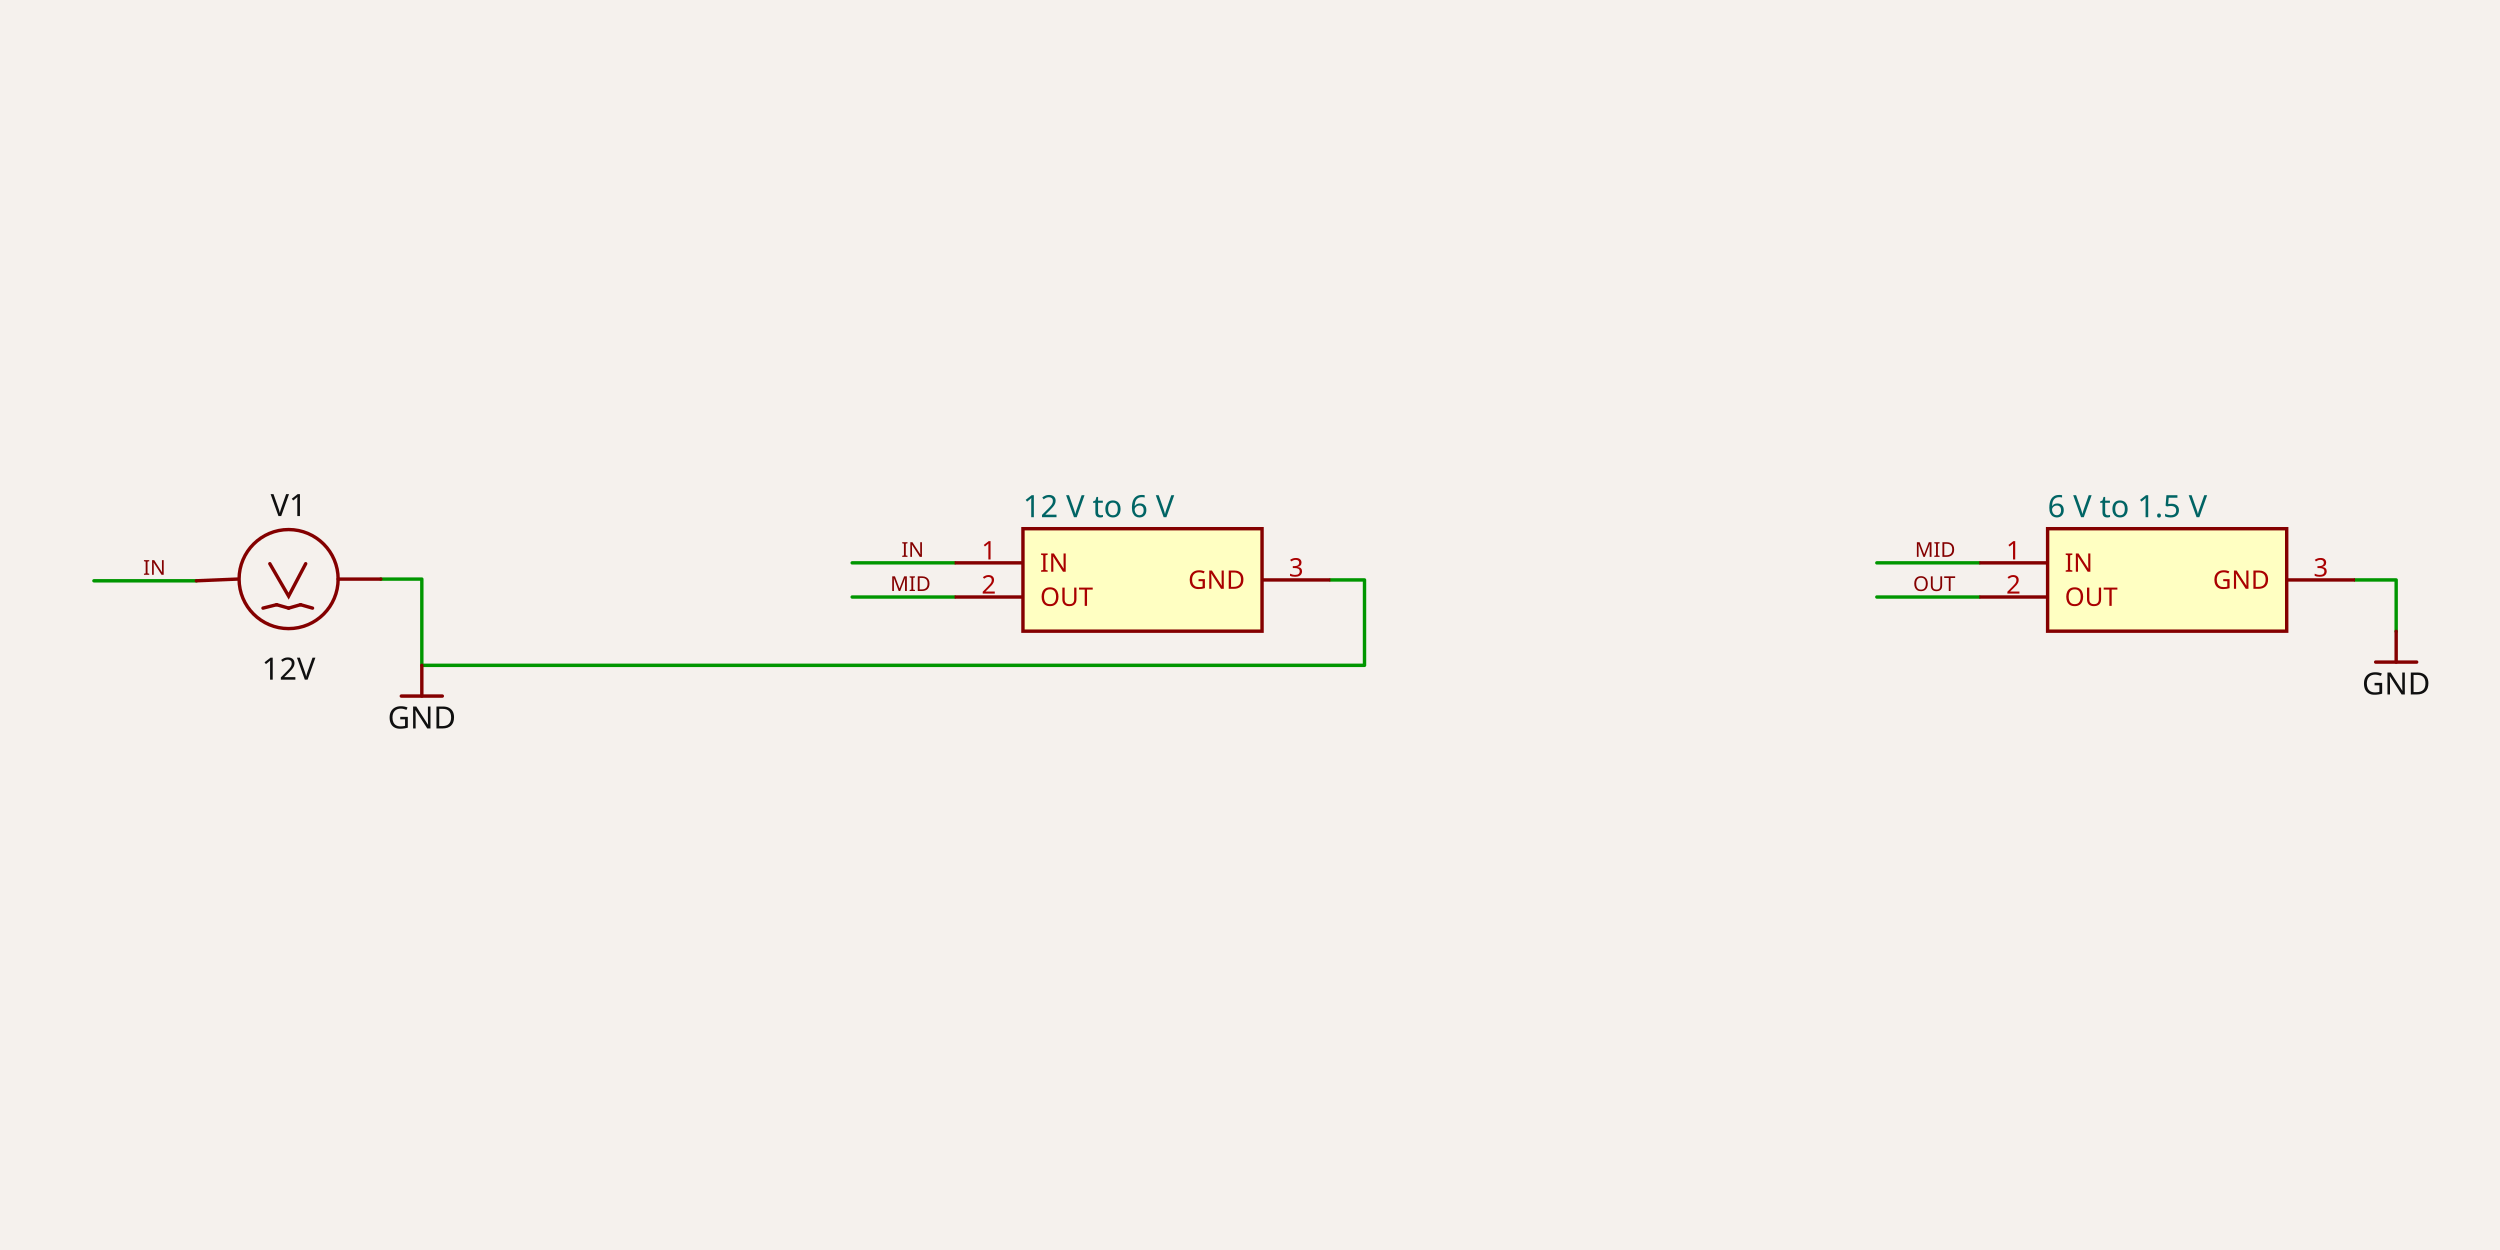
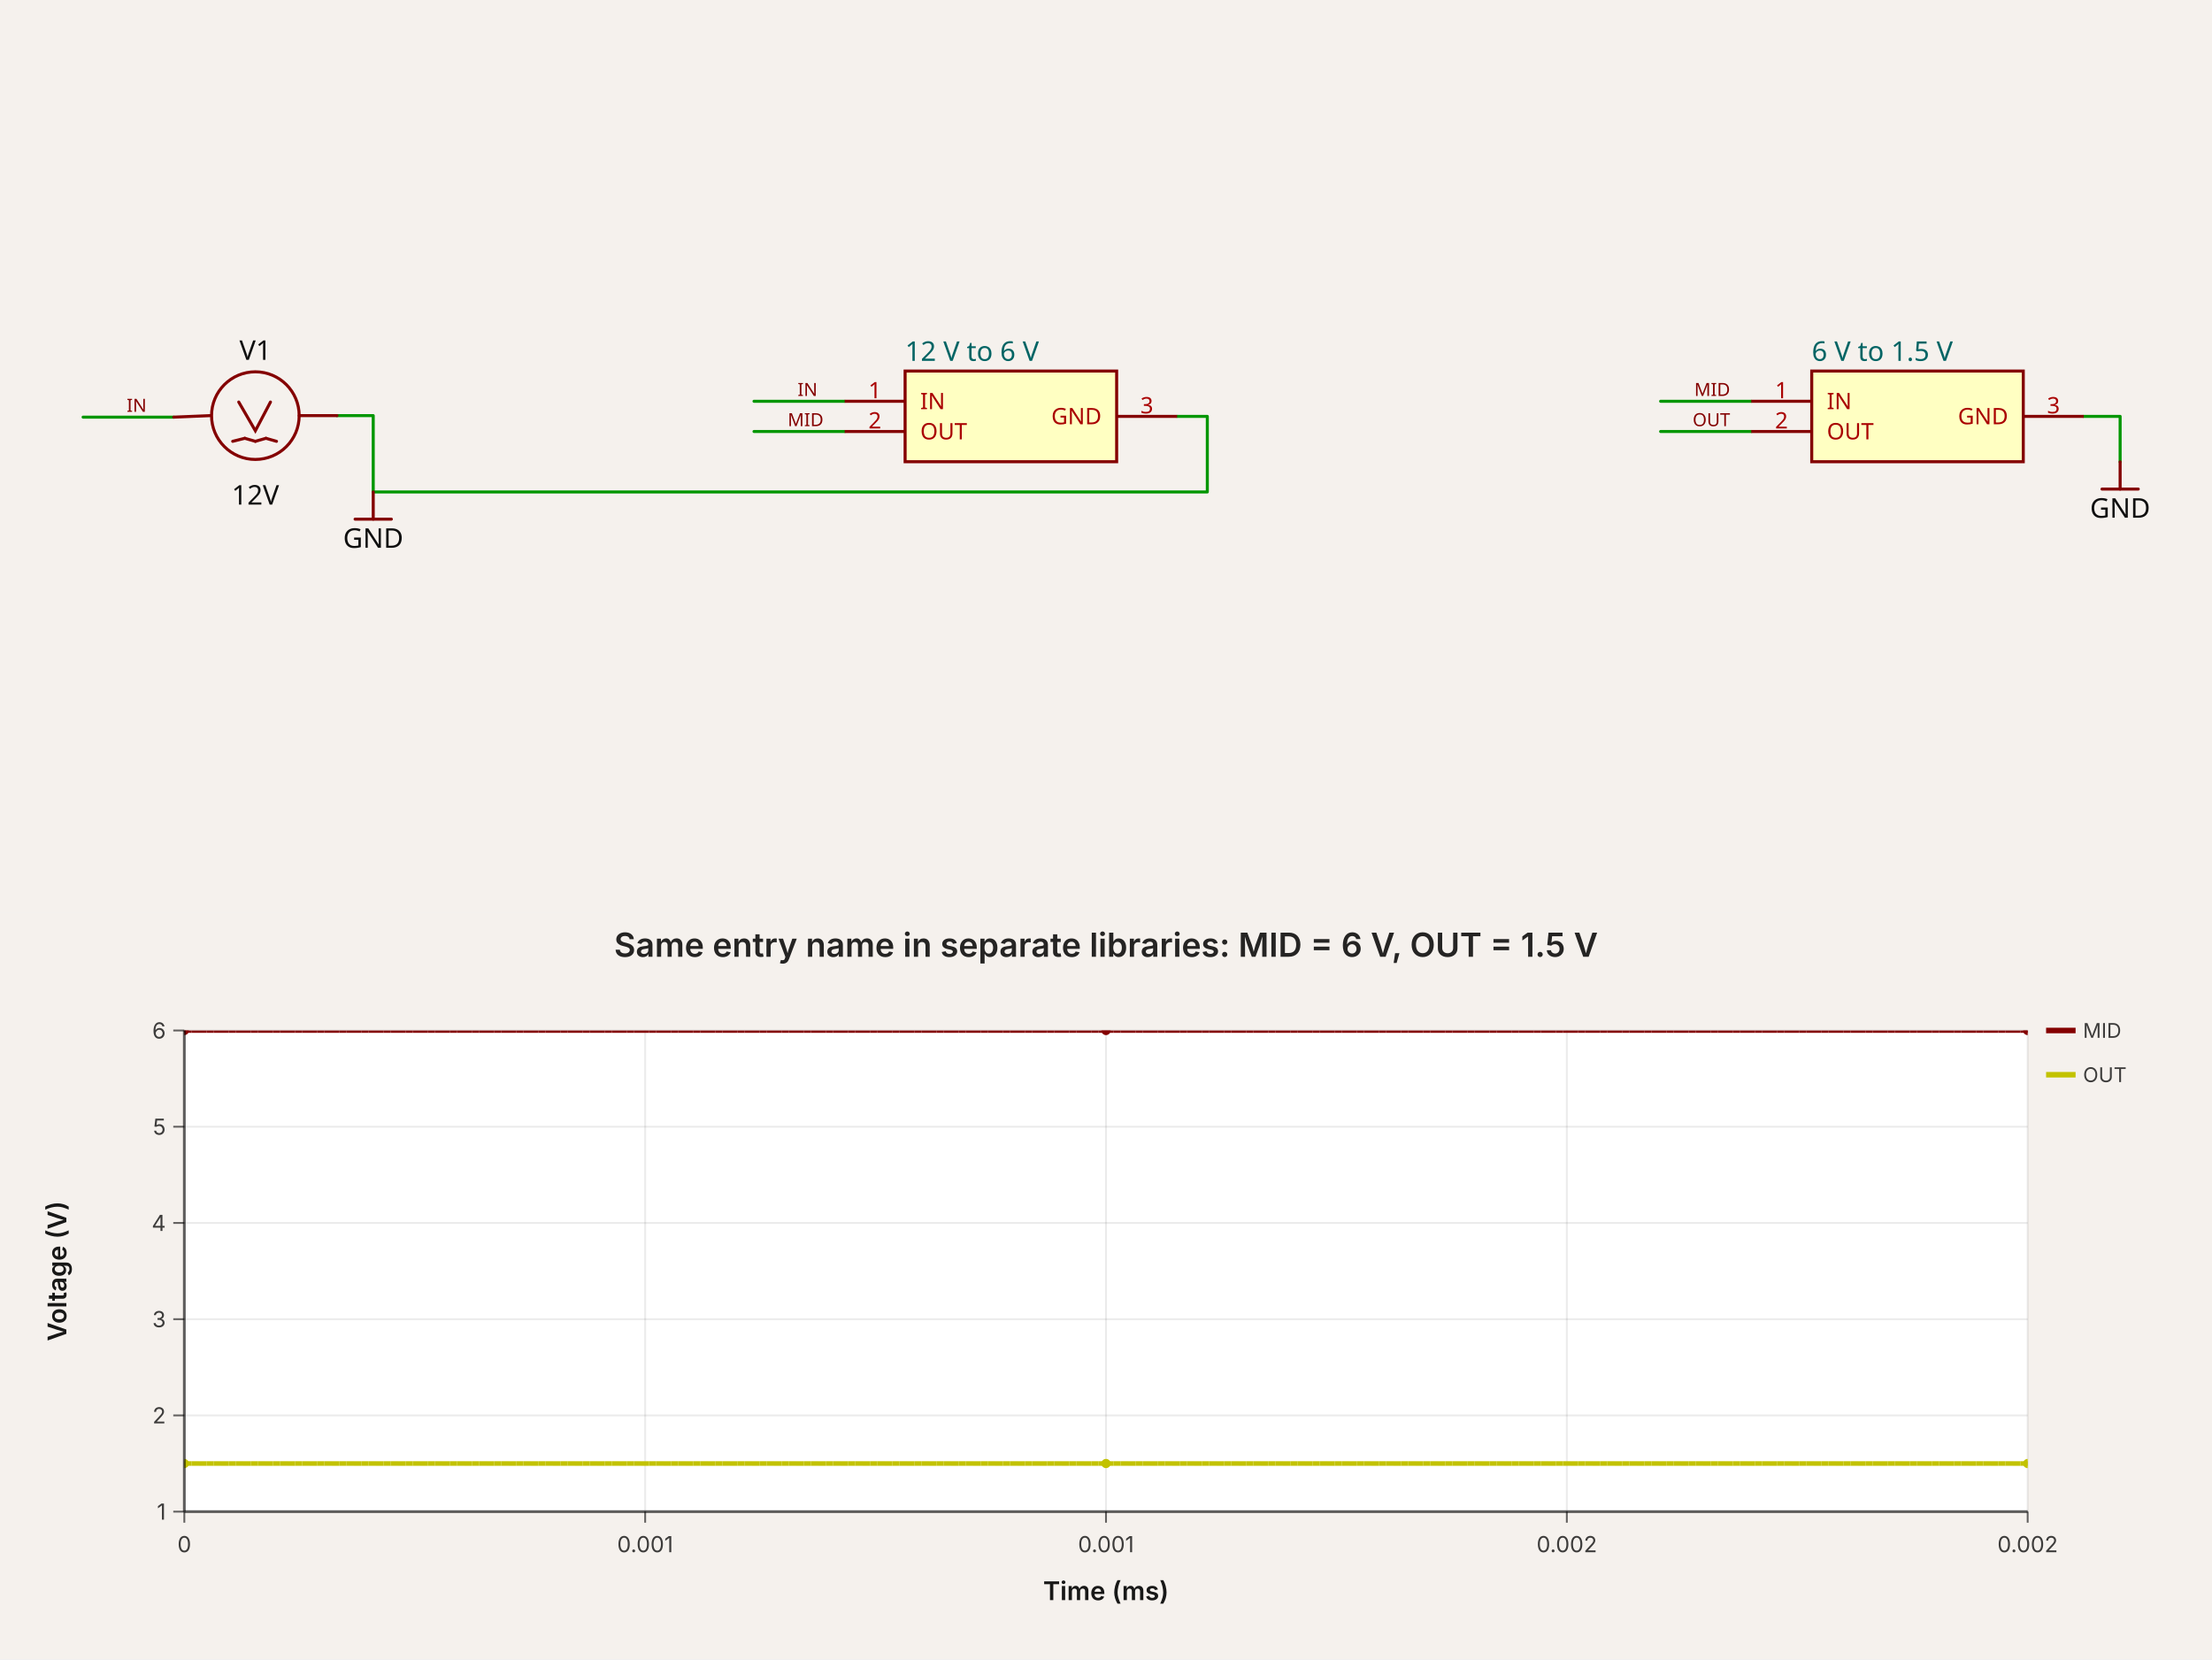
- <svg xmlns="http://www.w3.org/2000/svg" width="1200" height="600" style="background-color: rgb(245, 241, 237)" data-real-to-screen-transform="matrix(81.9728123506,0,0,-81.9728123506,712.3437393265,278.3701072478)" data-software-used-string="@tscircuit/core@0.0.2407">
-   <style>
+ <svg xmlns="http://www.w3.org/2000/svg" width="1200" height="900" viewBox="0 0 1200 900" data-simulation-experiment-id="snapshot_experiment" data-software-used-string="@tscircuit/core@0.0.2407">
+   <svg width="1200" height="495" style="background-color: rgb(245, 241, 237)" data-real-to-screen-transform="matrix(81.9728123506,0,0,-81.9728123506,712.3437393265,225.8701072478)" data-software-used-string="@tscircuit/core@0.0.2407" x="0" y="0">
+     <style>
              .boundary { fill: rgb(245, 241, 237); }
              .schematic-boundary { fill: none; stroke: #fff; }
              .component { fill: none; stroke: rgb(132, 0, 0); }
              .chip { fill: rgb(255, 255, 194); stroke: rgb(132, 0, 0); }
              .component-pin { fill: none; stroke: rgb(132, 0, 0); }
              /* Basic per-trace hover fallback */
              .trace:hover {
                filter: invert(1);
              }
              .trace:hover .trace-crossing-outline {
                opacity: 0;
              }
              .trace:hover .trace-junction {
                filter: invert(1);
              }
              /* Net-hover highlighting: when a trace or its overlays are hovered,
                 invert color for all traces (base + overlays) sharing the same
                 subcircuit connectivity key. Also hide crossing outline during hover. */
              svg:has(:is(g.trace[data-subcircuit-connectivity-map-key="unnamedsubcircuitsubcircuit_source_group_0_connectivity_net1"], g.trace-overlays[data-subcircuit-connectivity-map-key="unnamedsubcircuitsubcircuit_source_group_0_connectivity_net1"]):hover) :is(g.trace[data-subcircuit-connectivity-map-key="unnamedsubcircuitsubcircuit_source_group_0_connectivity_net1"], g.trace-overlays[data-subcircuit-connectivity-map-key="unnamedsubcircuitsubcircuit_source_group_0_connectivity_net1"]) { filter: invert(1); }
svg:has(:is(g.trace[data-subcircuit-connectivity-map-key="unnamedsubcircuitsubcircuit_source_group_0_connectivity_net1"], g.trace-overlays[data-subcircuit-connectivity-map-key="unnamedsubcircuitsubcircuit_source_group_0_connectivity_net1"]):hover) g.trace-overlays[data-subcircuit-connectivity-map-key="unnamedsubcircuitsubcircuit_source_group_0_connectivity_net1"] .trace-crossing-outline { opacity: 0; }
svg:has(:is(g.trace[data-subcircuit-connectivity-map-key="unnamedsubcircuitsubcircuit_source_group_0_connectivity_net0"], g.trace-overlays[data-subcircuit-connectivity-map-key="unnamedsubcircuitsubcircuit_source_group_0_connectivity_net0"]):hover) :is(g.trace[data-subcircuit-connectivity-map-key="unnamedsubcircuitsubcircuit_source_group_0_connectivity_net0"], g.trace-overlays[data-subcircuit-connectivity-map-key="unnamedsubcircuitsubcircuit_source_group_0_connectivity_net0"]) { filter: invert(1); }
svg:has(:is(g.trace[data-subcircuit-connectivity-map-key="unnamedsubcircuitsubcircuit_source_group_0_connectivity_net0"], g.trace-overlays[data-subcircuit-connectivity-map-key="unnamedsubcircuitsubcircuit_source_group_0_connectivity_net0"]):hover) g.trace-overlays[data-subcircuit-connectivity-map-key="unnamedsubcircuitsubcircuit_source_group_0_connectivity_net0"] .trace-crossing-outline { opacity: 0; }
svg:has(:is(g.trace[data-subcircuit-connectivity-map-key="unnamedsubcircuitsubcircuit_source_group_0_connectivity_net2"], g.trace-overlays[data-subcircuit-connectivity-map-key="unnamedsubcircuitsubcircuit_source_group_0_connectivity_net2"]):hover) :is(g.trace[data-subcircuit-connectivity-map-key="unnamedsubcircuitsubcircuit_source_group_0_connectivity_net2"], g.trace-overlays[data-subcircuit-connectivity-map-key="unnamedsubcircuitsubcircuit_source_group_0_connectivity_net2"]) { filter: invert(1); }
svg:has(:is(g.trace[data-subcircuit-connectivity-map-key="unnamedsubcircuitsubcircuit_source_group_0_connectivity_net2"], g.trace-overlays[data-subcircuit-connectivity-map-key="unnamedsubcircuitsubcircuit_source_group_0_connectivity_net2"]):hover) g.trace-overlays[data-subcircuit-connectivity-map-key="unnamedsubcircuitsubcircuit_source_group_0_connectivity_net2"] .trace-crossing-outline { opacity: 0; }
svg:has(:is(g.trace[data-subcircuit-connectivity-map-key="unnamedsubcircuitsubcircuit_source_group_0_connectivity_net3"], g.trace-overlays[data-subcircuit-connectivity-map-key="unnamedsubcircuitsubcircuit_source_group_0_connectivity_net3"]):hover) :is(g.trace[data-subcircuit-connectivity-map-key="unnamedsubcircuitsubcircuit_source_group_0_connectivity_net3"], g.trace-overlays[data-subcircuit-connectivity-map-key="unnamedsubcircuitsubcircuit_source_group_0_connectivity_net3"]) { filter: invert(1); }
svg:has(:is(g.trace[data-subcircuit-connectivity-map-key="unnamedsubcircuitsubcircuit_source_group_0_connectivity_net3"], g.trace-overlays[data-subcircuit-connectivity-map-key="unnamedsubcircuitsubcircuit_source_group_0_connectivity_net3"]):hover) g.trace-overlays[data-subcircuit-connectivity-map-key="unnamedsubcircuitsubcircuit_source_group_0_connectivity_net3"] .trace-crossing-outline { opacity: 0; }
              .text { font-family: sans-serif; fill: rgb(0, 150, 0); }
              .pin-number { fill: rgb(169, 0, 0); }
              .port-label { fill: rgb(0, 100, 100); }
              .component-name { fill: rgb(0, 100, 100); }
            </style>
-   <rect class="boundary" x="0" y="0" width="1200" height="600" />
-   <g class="trace" data-layer="base" data-circuit-json-type="schematic_trace" data-schematic-trace-id="schematic_trace_0" data-subcircuit-connectivity-map-key="unnamedsubcircuitsubcircuit_source_group_0_connectivity_net1">
-     <path d="M 182.799 277.96 L 202.473 277.96 L 202.473 319.357 L 654.963 319.357 L 654.963 278.37 L 638.568 278.37" class="trace-invisible-hover-outline" stroke="rgb(0, 150, 0)" fill="none" stroke-width="13.116px" stroke-linecap="round" opacity="0" stroke-linejoin="round" />
-     <path d="M 182.799 277.96 L 202.473 277.96 L 202.473 319.357 L 654.963 319.357 L 654.963 278.37 L 638.568 278.37" stroke="rgb(0, 150, 0)" fill="none" stroke-width="1.639px" stroke-linecap="round" stroke-linejoin="round" />
-   </g>
-   <g class="trace" data-layer="base" data-circuit-json-type="schematic_trace" data-schematic-trace-id="schematic_trace_1" data-subcircuit-connectivity-map-key="unnamedsubcircuitsubcircuit_source_group_0_connectivity_net1">
-     <path d="M 1130.405 278.37 L 1150.161 278.37 L 1150.161 303.044" class="trace-invisible-hover-outline" stroke="rgb(0, 150, 0)" fill="none" stroke-width="13.116px" stroke-linecap="round" opacity="0" stroke-linejoin="round" />
-     <path d="M 1130.405 278.37 L 1150.161 278.37 L 1150.161 303.044" stroke="rgb(0, 150, 0)" fill="none" stroke-width="1.639px" stroke-linecap="round" stroke-linejoin="round" />
-   </g>
-   <g class="trace" data-layer="base" data-circuit-json-type="schematic_trace" data-schematic-trace-id="schematic_trace_2" data-subcircuit-connectivity-map-key="unnamedsubcircuitsubcircuit_source_group_0_connectivity_net0">
-     <path d="M 94.269 278.78 L 45.085 278.78" class="trace-invisible-hover-outline" stroke="rgb(0, 150, 0)" fill="none" stroke-width="13.116px" stroke-linecap="round" opacity="0" stroke-linejoin="round" />
-     <path d="M 94.269 278.78 L 45.085 278.78" stroke="rgb(0, 150, 0)" fill="none" stroke-width="1.639px" stroke-linecap="round" stroke-linejoin="round" />
-   </g>
-   <g class="trace" data-layer="base" data-circuit-json-type="schematic_trace" data-schematic-trace-id="schematic_trace_3" data-subcircuit-connectivity-map-key="unnamedsubcircuitsubcircuit_source_group_0_connectivity_net0">
-     <path d="M 458.228 270.173 L 409.044 270.173" class="trace-invisible-hover-outline" stroke="rgb(0, 150, 0)" fill="none" stroke-width="13.116px" stroke-linecap="round" opacity="0" stroke-linejoin="round" />
-     <path d="M 458.228 270.173 L 409.044 270.173" stroke="rgb(0, 150, 0)" fill="none" stroke-width="1.639px" stroke-linecap="round" stroke-linejoin="round" />
-   </g>
-   <g class="trace" data-layer="base" data-circuit-json-type="schematic_trace" data-schematic-trace-id="schematic_trace_4" data-subcircuit-connectivity-map-key="unnamedsubcircuitsubcircuit_source_group_0_connectivity_net2">
-     <path d="M 458.228 286.567 L 409.044 286.567" class="trace-invisible-hover-outline" stroke="rgb(0, 150, 0)" fill="none" stroke-width="13.116px" stroke-linecap="round" opacity="0" stroke-linejoin="round" />
-     <path d="M 458.228 286.567 L 409.044 286.567" stroke="rgb(0, 150, 0)" fill="none" stroke-width="1.639px" stroke-linecap="round" stroke-linejoin="round" />
-   </g>
-   <g class="trace" data-layer="base" data-circuit-json-type="schematic_trace" data-schematic-trace-id="schematic_trace_5" data-subcircuit-connectivity-map-key="unnamedsubcircuitsubcircuit_source_group_0_connectivity_net2">
-     <path d="M 950.065 270.173 L 900.881 270.173" class="trace-invisible-hover-outline" stroke="rgb(0, 150, 0)" fill="none" stroke-width="13.116px" stroke-linecap="round" opacity="0" stroke-linejoin="round" />
-     <path d="M 950.065 270.173 L 900.881 270.173" stroke="rgb(0, 150, 0)" fill="none" stroke-width="1.639px" stroke-linecap="round" stroke-linejoin="round" />
-   </g>
-   <g class="trace" data-layer="base" data-circuit-json-type="schematic_trace" data-schematic-trace-id="schematic_trace_6" data-subcircuit-connectivity-map-key="unnamedsubcircuitsubcircuit_source_group_0_connectivity_net3">
-     <path d="M 950.065 286.567 L 900.881 286.567" class="trace-invisible-hover-outline" stroke="rgb(0, 150, 0)" fill="none" stroke-width="13.116px" stroke-linecap="round" opacity="0" stroke-linejoin="round" />
-     <path d="M 950.065 286.567 L 900.881 286.567" stroke="rgb(0, 150, 0)" fill="none" stroke-width="1.639px" stroke-linecap="round" stroke-linejoin="round" />
-   </g>
-   <g class="trace-overlays" data-layer="overlay" data-circuit-json-type="schematic_trace" data-schematic-trace-id="schematic_trace_0" data-subcircuit-connectivity-map-key="unnamedsubcircuitsubcircuit_source_group_0_connectivity_net1" />
-   <g class="trace-overlays" data-layer="overlay" data-circuit-json-type="schematic_trace" data-schematic-trace-id="schematic_trace_1" data-subcircuit-connectivity-map-key="unnamedsubcircuitsubcircuit_source_group_0_connectivity_net1" />
-   <g class="trace-overlays" data-layer="overlay" data-circuit-json-type="schematic_trace" data-schematic-trace-id="schematic_trace_2" data-subcircuit-connectivity-map-key="unnamedsubcircuitsubcircuit_source_group_0_connectivity_net0" />
-   <g class="trace-overlays" data-layer="overlay" data-circuit-json-type="schematic_trace" data-schematic-trace-id="schematic_trace_3" data-subcircuit-connectivity-map-key="unnamedsubcircuitsubcircuit_source_group_0_connectivity_net0" />
-   <g class="trace-overlays" data-layer="overlay" data-circuit-json-type="schematic_trace" data-schematic-trace-id="schematic_trace_4" data-subcircuit-connectivity-map-key="unnamedsubcircuitsubcircuit_source_group_0_connectivity_net2" />
-   <g class="trace-overlays" data-layer="overlay" data-circuit-json-type="schematic_trace" data-schematic-trace-id="schematic_trace_5" data-subcircuit-connectivity-map-key="unnamedsubcircuitsubcircuit_source_group_0_connectivity_net2" />
-   <g class="trace-overlays" data-layer="overlay" data-circuit-json-type="schematic_trace" data-schematic-trace-id="schematic_trace_6" data-subcircuit-connectivity-map-key="unnamedsubcircuitsubcircuit_source_group_0_connectivity_net3" />
-   <g data-circuit-json-type="schematic_component" data-schematic-component-id="schematic_component_0">
-     <rect class="component-overlay" x="94.269" y="270.583" width="88.531" height="21.313" fill="transparent" />
-     <path d="M 94.269 278.78 L 113.942 277.96" stroke="rgb(132, 0, 0)" fill="none" stroke-width="1.639px" stroke-linecap="round" />
-     <path d="M 162.306 277.96 L 182.799 277.96" stroke="rgb(132, 0, 0)" fill="none" stroke-width="1.639px" stroke-linecap="round" />
-     <path d="M 146.731 270.583 L 138.534 286.158 L 129.517 270.583" stroke="rgb(132, 0, 0)" fill="none" stroke-width="1.639px" stroke-linecap="round" />
-     <path d="M 138.534 291.896 L 144.272 290.256" stroke="rgb(132, 0, 0)" fill="none" stroke-width="1.639px" stroke-linecap="round" />
-     <path d="M 144.272 290.256 L 150.01 291.896" stroke="rgb(132, 0, 0)" fill="none" stroke-width="1.639px" stroke-linecap="round" />
-     <path d="M 126.238 291.896 L 132.796 290.256" stroke="rgb(132, 0, 0)" fill="none" stroke-width="1.639px" stroke-linecap="round" />
-     <path d="M 132.796 290.256 L 138.534 291.896" stroke="rgb(132, 0, 0)" fill="none" stroke-width="1.639px" stroke-linecap="round" />
-     <text x="138.534" y="247.701" stroke="rgb(245, 241, 237)" stroke-width="1.639px" paint-order="stroke" fill="rgb(15, 15, 15)" font-family="sans-serif" text-anchor="middle" dominant-baseline="auto" font-size="14.755px">V1</text>
-     <text x="138.534" y="314.777" fill="rgb(15, 15, 15)" font-family="sans-serif" text-anchor="middle" dominant-baseline="hanging" font-size="14.755px">12V</text>
-     <circle cx="138.534" cy="277.96" r="23.772px" stroke-width="1.639px" fill="none" stroke="rgb(132, 0, 0)" />
-   </g>
-   <g data-circuit-json-type="schematic_component" data-schematic-component-id="schematic_component_1">
-     <rect class="component chip" x="491.017" y="253.778" width="114.762" height="49.184" stroke-width="1.639px" fill="rgb(255, 255, 194)" stroke="rgb(132, 0, 0)" />
-     <rect class="component-overlay" x="491.017" y="253.778" width="114.762" height="49.184" fill="transparent" />
-     <text x="491.017" y="313.618" fill="#006464" text-anchor="start" dominant-baseline="middle" font-family="sans-serif" font-size="14.755px" transform="rotate(0, 491.0171, 313.6184)" />
-     <text x="491.017" y="243.122" fill="#006464" text-anchor="start" dominant-baseline="middle" font-family="sans-serif" font-size="14.755px" transform="rotate(0, 491.0171, 243.1218)">12 V to 6 V</text>
-     <line class="component-pin" x1="491.017" y1="270.173" x2="458.228" y2="270.173" stroke-width="1.639px" />
-     <g data-schematic-port-id="source_port_2">
-       <rect x="456.589" y="268.533" width="3.279" height="3.279" opacity="0" />
-     </g>
-     <text class="pin-number" x="474.623" y="268.533" style="font-family: sans-serif;" fill="rgb(169, 0, 0)" text-anchor="middle" dominant-baseline="auto" font-size="12.296px" transform="">1</text>
-     <text class="pin-number" x="499.214" y="270.173" style="font-family: sans-serif;" fill="rgb(169, 0, 0)" text-anchor="start" dominant-baseline="middle" font-size="12.296px" transform="">IN</text>
-     <line class="component-pin" x1="491.017" y1="286.567" x2="458.228" y2="286.567" stroke-width="1.639px" />
-     <g data-schematic-port-id="source_port_3">
-       <rect x="456.589" y="284.928" width="3.279" height="3.279" opacity="0" />
-     </g>
-     <text class="pin-number" x="474.623" y="284.928" style="font-family: sans-serif;" fill="rgb(169, 0, 0)" text-anchor="middle" dominant-baseline="auto" font-size="12.296px" transform="">2</text>
-     <text class="pin-number" x="499.214" y="286.567" style="font-family: sans-serif;" fill="rgb(169, 0, 0)" text-anchor="start" dominant-baseline="middle" font-size="12.296px" transform="">OUT</text>
-     <line class="component-pin" x1="605.779" y1="278.37" x2="638.568" y2="278.37" stroke-width="1.639px" />
-     <g data-schematic-port-id="source_port_4">
-       <rect x="636.929" y="276.731" width="3.279" height="3.279" opacity="0" />
-     </g>
-     <text class="pin-number" x="622.174" y="276.731" style="font-family: sans-serif;" fill="rgb(169, 0, 0)" text-anchor="middle" dominant-baseline="auto" font-size="12.296px" transform="">3</text>
-     <text class="pin-number" x="597.582" y="278.37" style="font-family: sans-serif;" fill="rgb(169, 0, 0)" text-anchor="end" dominant-baseline="middle" font-size="12.296px" transform="">GND</text>
-   </g>
-   <g data-circuit-json-type="schematic_component" data-schematic-component-id="schematic_component_2">
-     <rect class="component chip" x="982.854" y="253.778" width="114.762" height="49.184" stroke-width="1.639px" fill="rgb(255, 255, 194)" stroke="rgb(132, 0, 0)" />
-     <rect class="component-overlay" x="982.854" y="253.778" width="114.762" height="49.184" fill="transparent" />
-     <text x="982.854" y="313.618" fill="#006464" text-anchor="start" dominant-baseline="middle" font-family="sans-serif" font-size="14.755px" transform="rotate(0, 982.854, 313.6184)" />
-     <text x="982.854" y="243.122" fill="#006464" text-anchor="start" dominant-baseline="middle" font-family="sans-serif" font-size="14.755px" transform="rotate(0, 982.854, 243.1218)">6 V to 1.5 V</text>
-     <line class="component-pin" x1="982.854" y1="270.173" x2="950.065" y2="270.173" stroke-width="1.639px" />
-     <g data-schematic-port-id="source_port_5">
-       <rect x="948.425" y="268.533" width="3.279" height="3.279" opacity="0" />
-     </g>
-     <text class="pin-number" x="966.459" y="268.533" style="font-family: sans-serif;" fill="rgb(169, 0, 0)" text-anchor="middle" dominant-baseline="auto" font-size="12.296px" transform="">1</text>
-     <text class="pin-number" x="991.051" y="270.173" style="font-family: sans-serif;" fill="rgb(169, 0, 0)" text-anchor="start" dominant-baseline="middle" font-size="12.296px" transform="">IN</text>
-     <line class="component-pin" x1="982.854" y1="286.567" x2="950.065" y2="286.567" stroke-width="1.639px" />
-     <g data-schematic-port-id="source_port_6">
-       <rect x="948.425" y="284.928" width="3.279" height="3.279" opacity="0" />
-     </g>
-     <text class="pin-number" x="966.459" y="284.928" style="font-family: sans-serif;" fill="rgb(169, 0, 0)" text-anchor="middle" dominant-baseline="auto" font-size="12.296px" transform="">2</text>
-     <text class="pin-number" x="991.051" y="286.567" style="font-family: sans-serif;" fill="rgb(169, 0, 0)" text-anchor="start" dominant-baseline="middle" font-size="12.296px" transform="">OUT</text>
-     <line class="component-pin" x1="1097.616" y1="278.37" x2="1130.405" y2="278.37" stroke-width="1.639px" />
-     <g data-schematic-port-id="source_port_7">
-       <rect x="1128.766" y="276.731" width="3.279" height="3.279" opacity="0" />
-     </g>
-     <text class="pin-number" x="1114.011" y="276.731" style="font-family: sans-serif;" fill="rgb(169, 0, 0)" text-anchor="middle" dominant-baseline="auto" font-size="12.296px" transform="">3</text>
-     <text class="pin-number" x="1089.419" y="278.37" style="font-family: sans-serif;" fill="rgb(169, 0, 0)" text-anchor="end" dominant-baseline="middle" font-size="12.296px" transform="">GND</text>
-   </g>
-   <g class="schematic-port-hover" data-schematic-port-id="source_port_0">
-     <circle cx="94.269" cy="278.78" r="3.279" fill="red" opacity="0" />
-   </g>
-   <g class="schematic-port-hover" data-schematic-port-id="source_port_1">
-     <circle cx="182.799" cy="277.96" r="3.279" fill="red" opacity="0" />
-   </g>
-   <g class="schematic-port-hover" data-schematic-port-id="source_port_2">
-     <circle cx="458.228" cy="270.173" r="3.279" fill="red" opacity="0" />
-   </g>
-   <g class="schematic-port-hover" data-schematic-port-id="source_port_3">
-     <circle cx="458.228" cy="286.567" r="3.279" fill="red" opacity="0" />
-   </g>
-   <g class="schematic-port-hover" data-schematic-port-id="source_port_4">
-     <circle cx="638.568" cy="278.37" r="3.279" fill="red" opacity="0" />
-   </g>
-   <g class="schematic-port-hover" data-schematic-port-id="source_port_5">
-     <circle cx="950.065" cy="270.173" r="3.279" fill="red" opacity="0" />
-   </g>
-   <g class="schematic-port-hover" data-schematic-port-id="source_port_6">
-     <circle cx="950.065" cy="286.567" r="3.279" fill="red" opacity="0" />
-   </g>
-   <g class="schematic-port-hover" data-schematic-port-id="source_port_7">
-     <circle cx="1130.405" cy="278.37" r="3.279" fill="red" opacity="0" />
-   </g>
-   <rect class="component-overlay" x="192.636" y="319.357" width="19.673" height="14.755" fill="transparent" />
-   <path d="M 192.636 334.112 L 212.31 334.112" stroke="rgb(132, 0, 0)" fill="none" stroke-width="1.639px" stroke-linecap="round" />
-   <path d="M 202.473 334.112 L 202.473 319.357" stroke="rgb(132, 0, 0)" fill="none" stroke-width="1.639px" stroke-linecap="round" />
-   <text x="202.473" y="338.21" fill="rgb(15, 15, 15)" font-family="sans-serif" text-anchor="middle" dominant-baseline="hanging" font-size="14.755px">GND</text>
-   <rect class="component-overlay" x="1140.324" y="303.044" width="19.673" height="14.755" fill="transparent" />
-   <path d="M 1140.324 317.799 L 1159.997 317.799" stroke="rgb(132, 0, 0)" fill="none" stroke-width="1.639px" stroke-linecap="round" />
-   <path d="M 1150.161 317.799 L 1150.161 303.044" stroke="rgb(132, 0, 0)" fill="none" stroke-width="1.639px" stroke-linecap="round" />
-   <text x="1150.161" y="321.898" fill="rgb(15, 15, 15)" font-family="sans-serif" text-anchor="middle" dominant-baseline="hanging" font-size="14.755px">GND</text>
-   <text x="79.514" y="278.78" fill="rgb(132, 0, 0)" text-anchor="end" dominant-baseline="ideographic" font-family="sans-serif" font-size="9.837px" transform="rotate(0, 79.51363, 278.78)">IN</text>
-   <text x="443.473" y="270.173" fill="rgb(132, 0, 0)" text-anchor="end" dominant-baseline="ideographic" font-family="sans-serif" font-size="9.837px" transform="rotate(0, 443.4729, 270.1728)">IN</text>
-   <text x="446.752" y="286.567" fill="rgb(132, 0, 0)" text-anchor="end" dominant-baseline="ideographic" font-family="sans-serif" font-size="9.837px" transform="rotate(0, 446.7518, 286.5674)">MID</text>
-   <text x="938.589" y="270.173" fill="rgb(132, 0, 0)" text-anchor="end" dominant-baseline="ideographic" font-family="sans-serif" font-size="9.837px" transform="rotate(0, 938.5887, 270.1728)">MID</text>
-   <text x="938.589" y="286.567" fill="rgb(132, 0, 0)" text-anchor="end" dominant-baseline="ideographic" font-family="sans-serif" font-size="9.837px" transform="rotate(0, 938.5887, 286.5674)">OUT</text>
+     <rect class="boundary" x="0" y="0" width="1200" height="495" />
+     <g class="trace" data-layer="base" data-circuit-json-type="schematic_trace" data-schematic-trace-id="schematic_trace_0" data-subcircuit-connectivity-map-key="unnamedsubcircuitsubcircuit_source_group_0_connectivity_net1">
+       <path d="M 182.799 225.46 L 202.473 225.46 L 202.473 266.857 L 654.963 266.857 L 654.963 225.87 L 638.568 225.87" class="trace-invisible-hover-outline" stroke="rgb(0, 150, 0)" fill="none" stroke-width="13.116px" stroke-linecap="round" opacity="0" stroke-linejoin="round" />
+       <path d="M 182.799 225.46 L 202.473 225.46 L 202.473 266.857 L 654.963 266.857 L 654.963 225.87 L 638.568 225.87" stroke="rgb(0, 150, 0)" fill="none" stroke-width="1.639px" stroke-linecap="round" stroke-linejoin="round" />
+     </g>
+     <g class="trace" data-layer="base" data-circuit-json-type="schematic_trace" data-schematic-trace-id="schematic_trace_1" data-subcircuit-connectivity-map-key="unnamedsubcircuitsubcircuit_source_group_0_connectivity_net1">
+       <path d="M 1130.405 225.87 L 1150.161 225.87 L 1150.161 250.544" class="trace-invisible-hover-outline" stroke="rgb(0, 150, 0)" fill="none" stroke-width="13.116px" stroke-linecap="round" opacity="0" stroke-linejoin="round" />
+       <path d="M 1130.405 225.87 L 1150.161 225.87 L 1150.161 250.544" stroke="rgb(0, 150, 0)" fill="none" stroke-width="1.639px" stroke-linecap="round" stroke-linejoin="round" />
+     </g>
+     <g class="trace" data-layer="base" data-circuit-json-type="schematic_trace" data-schematic-trace-id="schematic_trace_2" data-subcircuit-connectivity-map-key="unnamedsubcircuitsubcircuit_source_group_0_connectivity_net0">
+       <path d="M 94.269 226.28 L 45.085 226.28" class="trace-invisible-hover-outline" stroke="rgb(0, 150, 0)" fill="none" stroke-width="13.116px" stroke-linecap="round" opacity="0" stroke-linejoin="round" />
+       <path d="M 94.269 226.28 L 45.085 226.28" stroke="rgb(0, 150, 0)" fill="none" stroke-width="1.639px" stroke-linecap="round" stroke-linejoin="round" />
+     </g>
+     <g class="trace" data-layer="base" data-circuit-json-type="schematic_trace" data-schematic-trace-id="schematic_trace_3" data-subcircuit-connectivity-map-key="unnamedsubcircuitsubcircuit_source_group_0_connectivity_net0">
+       <path d="M 458.228 217.673 L 409.044 217.673" class="trace-invisible-hover-outline" stroke="rgb(0, 150, 0)" fill="none" stroke-width="13.116px" stroke-linecap="round" opacity="0" stroke-linejoin="round" />
+       <path d="M 458.228 217.673 L 409.044 217.673" stroke="rgb(0, 150, 0)" fill="none" stroke-width="1.639px" stroke-linecap="round" stroke-linejoin="round" />
+     </g>
+     <g class="trace" data-layer="base" data-circuit-json-type="schematic_trace" data-schematic-trace-id="schematic_trace_4" data-subcircuit-connectivity-map-key="unnamedsubcircuitsubcircuit_source_group_0_connectivity_net2">
+       <path d="M 458.228 234.067 L 409.044 234.067" class="trace-invisible-hover-outline" stroke="rgb(0, 150, 0)" fill="none" stroke-width="13.116px" stroke-linecap="round" opacity="0" stroke-linejoin="round" />
+       <path d="M 458.228 234.067 L 409.044 234.067" stroke="rgb(0, 150, 0)" fill="none" stroke-width="1.639px" stroke-linecap="round" stroke-linejoin="round" />
+     </g>
+     <g class="trace" data-layer="base" data-circuit-json-type="schematic_trace" data-schematic-trace-id="schematic_trace_5" data-subcircuit-connectivity-map-key="unnamedsubcircuitsubcircuit_source_group_0_connectivity_net2">
+       <path d="M 950.065 217.673 L 900.881 217.673" class="trace-invisible-hover-outline" stroke="rgb(0, 150, 0)" fill="none" stroke-width="13.116px" stroke-linecap="round" opacity="0" stroke-linejoin="round" />
+       <path d="M 950.065 217.673 L 900.881 217.673" stroke="rgb(0, 150, 0)" fill="none" stroke-width="1.639px" stroke-linecap="round" stroke-linejoin="round" />
+     </g>
+     <g class="trace" data-layer="base" data-circuit-json-type="schematic_trace" data-schematic-trace-id="schematic_trace_6" data-subcircuit-connectivity-map-key="unnamedsubcircuitsubcircuit_source_group_0_connectivity_net3">
+       <path d="M 950.065 234.067 L 900.881 234.067" class="trace-invisible-hover-outline" stroke="rgb(0, 150, 0)" fill="none" stroke-width="13.116px" stroke-linecap="round" opacity="0" stroke-linejoin="round" />
+       <path d="M 950.065 234.067 L 900.881 234.067" stroke="rgb(0, 150, 0)" fill="none" stroke-width="1.639px" stroke-linecap="round" stroke-linejoin="round" />
+     </g>
+     <g class="trace-overlays" data-layer="overlay" data-circuit-json-type="schematic_trace" data-schematic-trace-id="schematic_trace_0" data-subcircuit-connectivity-map-key="unnamedsubcircuitsubcircuit_source_group_0_connectivity_net1" />
+     <g class="trace-overlays" data-layer="overlay" data-circuit-json-type="schematic_trace" data-schematic-trace-id="schematic_trace_1" data-subcircuit-connectivity-map-key="unnamedsubcircuitsubcircuit_source_group_0_connectivity_net1" />
+     <g class="trace-overlays" data-layer="overlay" data-circuit-json-type="schematic_trace" data-schematic-trace-id="schematic_trace_2" data-subcircuit-connectivity-map-key="unnamedsubcircuitsubcircuit_source_group_0_connectivity_net0" />
+     <g class="trace-overlays" data-layer="overlay" data-circuit-json-type="schematic_trace" data-schematic-trace-id="schematic_trace_3" data-subcircuit-connectivity-map-key="unnamedsubcircuitsubcircuit_source_group_0_connectivity_net0" />
+     <g class="trace-overlays" data-layer="overlay" data-circuit-json-type="schematic_trace" data-schematic-trace-id="schematic_trace_4" data-subcircuit-connectivity-map-key="unnamedsubcircuitsubcircuit_source_group_0_connectivity_net2" />
+     <g class="trace-overlays" data-layer="overlay" data-circuit-json-type="schematic_trace" data-schematic-trace-id="schematic_trace_5" data-subcircuit-connectivity-map-key="unnamedsubcircuitsubcircuit_source_group_0_connectivity_net2" />
+     <g class="trace-overlays" data-layer="overlay" data-circuit-json-type="schematic_trace" data-schematic-trace-id="schematic_trace_6" data-subcircuit-connectivity-map-key="unnamedsubcircuitsubcircuit_source_group_0_connectivity_net3" />
+     <g data-circuit-json-type="schematic_component" data-schematic-component-id="schematic_component_0">
+       <rect class="component-overlay" x="94.269" y="218.083" width="88.531" height="21.313" fill="transparent" />
+       <path d="M 94.269 226.28 L 113.942 225.46" stroke="rgb(132, 0, 0)" fill="none" stroke-width="1.639px" stroke-linecap="round" />
+       <path d="M 162.306 225.46 L 182.799 225.46" stroke="rgb(132, 0, 0)" fill="none" stroke-width="1.639px" stroke-linecap="round" />
+       <path d="M 146.731 218.083 L 138.534 233.658 L 129.517 218.083" stroke="rgb(132, 0, 0)" fill="none" stroke-width="1.639px" stroke-linecap="round" />
+       <path d="M 138.534 239.396 L 144.272 237.756" stroke="rgb(132, 0, 0)" fill="none" stroke-width="1.639px" stroke-linecap="round" />
+       <path d="M 144.272 237.756 L 150.01 239.396" stroke="rgb(132, 0, 0)" fill="none" stroke-width="1.639px" stroke-linecap="round" />
+       <path d="M 126.238 239.396 L 132.796 237.756" stroke="rgb(132, 0, 0)" fill="none" stroke-width="1.639px" stroke-linecap="round" />
+       <path d="M 132.796 237.756 L 138.534 239.396" stroke="rgb(132, 0, 0)" fill="none" stroke-width="1.639px" stroke-linecap="round" />
+       <text x="138.534" y="195.201" stroke="rgb(245, 241, 237)" stroke-width="1.639px" paint-order="stroke" fill="rgb(15, 15, 15)" font-family="sans-serif" text-anchor="middle" dominant-baseline="auto" font-size="14.755px">V1</text>
+       <text x="138.534" y="262.277" fill="rgb(15, 15, 15)" font-family="sans-serif" text-anchor="middle" dominant-baseline="hanging" font-size="14.755px">12V</text>
+       <circle cx="138.534" cy="225.46" r="23.772px" stroke-width="1.639px" fill="none" stroke="rgb(132, 0, 0)" />
+     </g>
+     <g data-circuit-json-type="schematic_component" data-schematic-component-id="schematic_component_1">
+       <rect class="component chip" x="491.017" y="201.278" width="114.762" height="49.184" stroke-width="1.639px" fill="rgb(255, 255, 194)" stroke="rgb(132, 0, 0)" />
+       <rect class="component-overlay" x="491.017" y="201.278" width="114.762" height="49.184" fill="transparent" />
+       <text x="491.017" y="261.118" fill="#006464" text-anchor="start" dominant-baseline="middle" font-family="sans-serif" font-size="14.755px" transform="rotate(0, 491.0171, 261.1184)" />
+       <text x="491.017" y="190.622" fill="#006464" text-anchor="start" dominant-baseline="middle" font-family="sans-serif" font-size="14.755px" transform="rotate(0, 491.0171, 190.6218)">12 V to 6 V</text>
+       <line class="component-pin" x1="491.017" y1="217.673" x2="458.228" y2="217.673" stroke-width="1.639px" />
+       <g data-schematic-port-id="source_port_2">
+         <rect x="456.589" y="216.033" width="3.279" height="3.279" opacity="0" />
+       </g>
+       <text class="pin-number" x="474.623" y="216.033" style="font-family: sans-serif;" fill="rgb(169, 0, 0)" text-anchor="middle" dominant-baseline="auto" font-size="12.296px" transform="">1</text>
+       <text class="pin-number" x="499.214" y="217.673" style="font-family: sans-serif;" fill="rgb(169, 0, 0)" text-anchor="start" dominant-baseline="middle" font-size="12.296px" transform="">IN</text>
+       <line class="component-pin" x1="491.017" y1="234.067" x2="458.228" y2="234.067" stroke-width="1.639px" />
+       <g data-schematic-port-id="source_port_3">
+         <rect x="456.589" y="232.428" width="3.279" height="3.279" opacity="0" />
+       </g>
+       <text class="pin-number" x="474.623" y="232.428" style="font-family: sans-serif;" fill="rgb(169, 0, 0)" text-anchor="middle" dominant-baseline="auto" font-size="12.296px" transform="">2</text>
+       <text class="pin-number" x="499.214" y="234.067" style="font-family: sans-serif;" fill="rgb(169, 0, 0)" text-anchor="start" dominant-baseline="middle" font-size="12.296px" transform="">OUT</text>
+       <line class="component-pin" x1="605.779" y1="225.87" x2="638.568" y2="225.87" stroke-width="1.639px" />
+       <g data-schematic-port-id="source_port_4">
+         <rect x="636.929" y="224.231" width="3.279" height="3.279" opacity="0" />
+       </g>
+       <text class="pin-number" x="622.174" y="224.231" style="font-family: sans-serif;" fill="rgb(169, 0, 0)" text-anchor="middle" dominant-baseline="auto" font-size="12.296px" transform="">3</text>
+       <text class="pin-number" x="597.582" y="225.87" style="font-family: sans-serif;" fill="rgb(169, 0, 0)" text-anchor="end" dominant-baseline="middle" font-size="12.296px" transform="">GND</text>
+     </g>
+     <g data-circuit-json-type="schematic_component" data-schematic-component-id="schematic_component_2">
+       <rect class="component chip" x="982.854" y="201.278" width="114.762" height="49.184" stroke-width="1.639px" fill="rgb(255, 255, 194)" stroke="rgb(132, 0, 0)" />
+       <rect class="component-overlay" x="982.854" y="201.278" width="114.762" height="49.184" fill="transparent" />
+       <text x="982.854" y="261.118" fill="#006464" text-anchor="start" dominant-baseline="middle" font-family="sans-serif" font-size="14.755px" transform="rotate(0, 982.854, 261.1184)" />
+       <text x="982.854" y="190.622" fill="#006464" text-anchor="start" dominant-baseline="middle" font-family="sans-serif" font-size="14.755px" transform="rotate(0, 982.854, 190.6218)">6 V to 1.5 V</text>
+       <line class="component-pin" x1="982.854" y1="217.673" x2="950.065" y2="217.673" stroke-width="1.639px" />
+       <g data-schematic-port-id="source_port_5">
+         <rect x="948.425" y="216.033" width="3.279" height="3.279" opacity="0" />
+       </g>
+       <text class="pin-number" x="966.459" y="216.033" style="font-family: sans-serif;" fill="rgb(169, 0, 0)" text-anchor="middle" dominant-baseline="auto" font-size="12.296px" transform="">1</text>
+       <text class="pin-number" x="991.051" y="217.673" style="font-family: sans-serif;" fill="rgb(169, 0, 0)" text-anchor="start" dominant-baseline="middle" font-size="12.296px" transform="">IN</text>
+       <line class="component-pin" x1="982.854" y1="234.067" x2="950.065" y2="234.067" stroke-width="1.639px" />
+       <g data-schematic-port-id="source_port_6">
+         <rect x="948.425" y="232.428" width="3.279" height="3.279" opacity="0" />
+       </g>
+       <text class="pin-number" x="966.459" y="232.428" style="font-family: sans-serif;" fill="rgb(169, 0, 0)" text-anchor="middle" dominant-baseline="auto" font-size="12.296px" transform="">2</text>
+       <text class="pin-number" x="991.051" y="234.067" style="font-family: sans-serif;" fill="rgb(169, 0, 0)" text-anchor="start" dominant-baseline="middle" font-size="12.296px" transform="">OUT</text>
+       <line class="component-pin" x1="1097.616" y1="225.87" x2="1130.405" y2="225.87" stroke-width="1.639px" />
+       <g data-schematic-port-id="source_port_7">
+         <rect x="1128.766" y="224.231" width="3.279" height="3.279" opacity="0" />
+       </g>
+       <text class="pin-number" x="1114.011" y="224.231" style="font-family: sans-serif;" fill="rgb(169, 0, 0)" text-anchor="middle" dominant-baseline="auto" font-size="12.296px" transform="">3</text>
+       <text class="pin-number" x="1089.419" y="225.87" style="font-family: sans-serif;" fill="rgb(169, 0, 0)" text-anchor="end" dominant-baseline="middle" font-size="12.296px" transform="">GND</text>
+     </g>
+     <g class="schematic-port-hover" data-schematic-port-id="source_port_0">
+       <circle cx="94.269" cy="226.28" r="3.279" fill="red" opacity="0" />
+     </g>
+     <g class="schematic-port-hover" data-schematic-port-id="source_port_1">
+       <circle cx="182.799" cy="225.46" r="3.279" fill="red" opacity="0" />
+     </g>
+     <g class="schematic-port-hover" data-schematic-port-id="source_port_2">
+       <circle cx="458.228" cy="217.673" r="3.279" fill="red" opacity="0" />
+     </g>
+     <g class="schematic-port-hover" data-schematic-port-id="source_port_3">
+       <circle cx="458.228" cy="234.067" r="3.279" fill="red" opacity="0" />
+     </g>
+     <g class="schematic-port-hover" data-schematic-port-id="source_port_4">
+       <circle cx="638.568" cy="225.87" r="3.279" fill="red" opacity="0" />
+     </g>
+     <g class="schematic-port-hover" data-schematic-port-id="source_port_5">
+       <circle cx="950.065" cy="217.673" r="3.279" fill="red" opacity="0" />
+     </g>
+     <g class="schematic-port-hover" data-schematic-port-id="source_port_6">
+       <circle cx="950.065" cy="234.067" r="3.279" fill="red" opacity="0" />
+     </g>
+     <g class="schematic-port-hover" data-schematic-port-id="source_port_7">
+       <circle cx="1130.405" cy="225.87" r="3.279" fill="red" opacity="0" />
+     </g>
+     <rect class="component-overlay" x="192.636" y="266.857" width="19.673" height="14.755" fill="transparent" />
+     <path d="M 192.636 281.612 L 212.31 281.612" stroke="rgb(132, 0, 0)" fill="none" stroke-width="1.639px" stroke-linecap="round" />
+     <path d="M 202.473 281.612 L 202.473 266.857" stroke="rgb(132, 0, 0)" fill="none" stroke-width="1.639px" stroke-linecap="round" />
+     <text x="202.473" y="285.71" fill="rgb(15, 15, 15)" font-family="sans-serif" text-anchor="middle" dominant-baseline="hanging" font-size="14.755px">GND</text>
+     <rect class="component-overlay" x="1140.324" y="250.544" width="19.673" height="14.755" fill="transparent" />
+     <path d="M 1140.324 265.299 L 1159.997 265.299" stroke="rgb(132, 0, 0)" fill="none" stroke-width="1.639px" stroke-linecap="round" />
+     <path d="M 1150.161 265.299 L 1150.161 250.544" stroke="rgb(132, 0, 0)" fill="none" stroke-width="1.639px" stroke-linecap="round" />
+     <text x="1150.161" y="269.398" fill="rgb(15, 15, 15)" font-family="sans-serif" text-anchor="middle" dominant-baseline="hanging" font-size="14.755px">GND</text>
+     <text x="79.514" y="226.28" fill="rgb(132, 0, 0)" text-anchor="end" dominant-baseline="ideographic" font-family="sans-serif" font-size="9.837px" transform="rotate(0, 79.51363, 226.28)">IN</text>
+     <text x="443.473" y="217.673" fill="rgb(132, 0, 0)" text-anchor="end" dominant-baseline="ideographic" font-family="sans-serif" font-size="9.837px" transform="rotate(0, 443.4729, 217.6728)">IN</text>
+     <text x="446.752" y="234.067" fill="rgb(132, 0, 0)" text-anchor="end" dominant-baseline="ideographic" font-family="sans-serif" font-size="9.837px" transform="rotate(0, 446.7518, 234.0674)">MID</text>
+     <text x="938.589" y="217.673" fill="rgb(132, 0, 0)" text-anchor="end" dominant-baseline="ideographic" font-family="sans-serif" font-size="9.837px" transform="rotate(0, 938.5887, 217.6728)">MID</text>
+     <text x="938.589" y="234.067" fill="rgb(132, 0, 0)" text-anchor="end" dominant-baseline="ideographic" font-family="sans-serif" font-size="9.837px" transform="rotate(0, 938.5887, 234.0674)">OUT</text>
+   </svg>
+   <svg width="1200" height="405" viewBox="0 0 1200 405" data-simulation-experiment-id="snapshot_experiment" data-simulation-experiment-name="Same entry name in separate libraries: MID = 6 V, OUT = 1.5 V" data-software-used-string="@tscircuit/core@0.0.2407" x="0" y="495">
+     <style>
+ :root { color-scheme: light; }
+ svg { font-family: 'Inter', 'Helvetica Neue', Arial, sans-serif; }
+ .background { fill: rgb(245, 241, 237); }
+ .plot-background { fill: #ffffff; }
+ .grid-line { stroke: rgba(0, 0, 0, 0.08); stroke-width: 1; }
+ .axis { stroke: rgba(0, 0, 0, 0.6); stroke-width: 1.5; }
+ .axis-tick { stroke: rgba(0, 0, 0, 0.6); stroke-width: 1; }
+ .axis-label { fill: rgba(0, 0, 0, 0.75); font-size: 12px; }
+ .axis-title { fill: rgba(0, 0, 0, 0.9); font-size: 14px; font-weight: 600; }
+ .legend-label { fill: rgba(0, 0, 0, 0.75); font-size: 11px; }
+ .legend-line { stroke-width: 3; }
+ .simulation-line { fill: none; stroke-width: 2.5; }
+ .simulation-point { stroke-width: 0; }
+ .chart-title { fill: rgba(0, 0, 0, 0.85); font-size: 18px; font-weight: 600; }
+ </style>
+     <rect class="background" x="0" y="0" width="1200" height="405" />
+     <defs>
+       <clipPath id="simulation-graph-snapshot_experiment">
+         <rect x="100" y="64" width="1000" height="261" />
+       </clipPath>
+     </defs>
+     <rect class="plot-background" x="100" y="64" width="1000" height="261" />
+     <g class="grid">
+       <line class="grid-line grid-line-x" x1="100" y1="64" x2="100" y2="325" />
+       <line class="grid-line grid-line-x" x1="350" y1="64" x2="350" y2="325" />
+       <line class="grid-line grid-line-x" x1="600" y1="64" x2="600" y2="325" />
+       <line class="grid-line grid-line-x" x1="850" y1="64" x2="850" y2="325" />
+       <line class="grid-line grid-line-x" x1="1100" y1="64" x2="1100" y2="325" />
+       <line class="grid-line grid-line-y" x1="100" y1="325" x2="1100" y2="325" />
+       <line class="grid-line grid-line-y" x1="100" y1="272.8" x2="1100" y2="272.8" />
+       <line class="grid-line grid-line-y" x1="100" y1="220.6" x2="1100" y2="220.6" />
+       <line class="grid-line grid-line-y" x1="100" y1="168.4" x2="1100" y2="168.4" />
+       <line class="grid-line grid-line-y" x1="100" y1="116.2" x2="1100" y2="116.2" />
+       <line class="grid-line grid-line-y" x1="100" y1="64" x2="1100" y2="64" />
+     </g>
+     <g class="data-series">
+       <path class="simulation-line" d="M 100 64 L 600 64 L 1100 64" stroke="rgb(132, 0, 0)" clip-path="url(#simulation-graph-snapshot_experiment)" data-simulation-transient-voltage-graph-id="simulation_graph_0_MID" stroke-dasharray="4 8" stroke-dashoffset="0" />
+       <path class="simulation-line" d="M 100 298.9 L 600 298.9 L 1100 298.9" stroke="rgb(194, 194, 0)" clip-path="url(#simulation-graph-snapshot_experiment)" data-simulation-transient-voltage-graph-id="simulation_graph_1_OUT" stroke-dasharray="4 8" stroke-dashoffset="4" />
+       <path class="simulation-line" d="M 100 64 L 600 64 L 1100 64" stroke="rgb(132, 0, 0)" clip-path="url(#simulation-graph-snapshot_experiment)" data-simulation-transient-voltage-graph-id="simulation_graph_0_MID" stroke-dasharray="4 8" stroke-dashoffset="4" />
+       <path class="simulation-line" d="M 100 298.9 L 600 298.9 L 1100 298.9" stroke="rgb(194, 194, 0)" clip-path="url(#simulation-graph-snapshot_experiment)" data-simulation-transient-voltage-graph-id="simulation_graph_1_OUT" stroke-dasharray="4 8" stroke-dashoffset="8" />
+       <path class="simulation-line" d="M 100 64 L 600 64 L 1100 64" stroke="rgb(132, 0, 0)" clip-path="url(#simulation-graph-snapshot_experiment)" data-simulation-transient-voltage-graph-id="simulation_graph_0_MID" stroke-dasharray="4 8" stroke-dashoffset="8" />
+       <path class="simulation-line" d="M 100 298.9 L 600 298.9 L 1100 298.9" stroke="rgb(194, 194, 0)" clip-path="url(#simulation-graph-snapshot_experiment)" data-simulation-transient-voltage-graph-id="simulation_graph_1_OUT" stroke-dasharray="4 8" stroke-dashoffset="0" />
+       <circle class="simulation-point" cx="100" cy="64" r="2.5" fill="rgb(132, 0, 0)" clip-path="url(#simulation-graph-snapshot_experiment)" />
+       <circle class="simulation-point" cx="600" cy="64" r="2.5" fill="rgb(132, 0, 0)" clip-path="url(#simulation-graph-snapshot_experiment)" />
+       <circle class="simulation-point" cx="1100" cy="64" r="2.5" fill="rgb(132, 0, 0)" clip-path="url(#simulation-graph-snapshot_experiment)" />
+       <circle class="simulation-point" cx="100" cy="298.9" r="2.5" fill="rgb(194, 194, 0)" clip-path="url(#simulation-graph-snapshot_experiment)" />
+       <circle class="simulation-point" cx="600" cy="298.9" r="2.5" fill="rgb(194, 194, 0)" clip-path="url(#simulation-graph-snapshot_experiment)" />
+       <circle class="simulation-point" cx="1100" cy="298.9" r="2.5" fill="rgb(194, 194, 0)" clip-path="url(#simulation-graph-snapshot_experiment)" />
+     </g>
+     <g class="axes">
+       <line class="axis axis-x" x1="100" y1="325" x2="1100" y2="325" />
+       <line class="axis axis-y" x1="100" y1="64" x2="100" y2="325" />
+       <line class="axis-tick axis-tick-x" x1="100" y1="325" x2="100" y2="331" />
+       <text class="axis-label axis-label-x" x="100" y="347" text-anchor="middle">0</text>
+       <line class="axis-tick axis-tick-x" x1="350" y1="325" x2="350" y2="331" />
+       <text class="axis-label axis-label-x" x="350" y="347" text-anchor="middle">0.001</text>
+       <line class="axis-tick axis-tick-x" x1="600" y1="325" x2="600" y2="331" />
+       <text class="axis-label axis-label-x" x="600" y="347" text-anchor="middle">0.001</text>
+       <line class="axis-tick axis-tick-x" x1="850" y1="325" x2="850" y2="331" />
+       <text class="axis-label axis-label-x" x="850" y="347" text-anchor="middle">0.002</text>
+       <line class="axis-tick axis-tick-x" x1="1100" y1="325" x2="1100" y2="331" />
+       <text class="axis-label axis-label-x" x="1100" y="347" text-anchor="middle">0.002</text>
+       <line class="axis-tick axis-tick-y" x1="94" y1="325" x2="100" y2="325" />
+       <text class="axis-label axis-label-y" x="90" y="325" text-anchor="end" dominant-baseline="middle">1</text>
+       <line class="axis-tick axis-tick-y" x1="94" y1="272.8" x2="100" y2="272.8" />
+       <text class="axis-label axis-label-y" x="90" y="272.8" text-anchor="end" dominant-baseline="middle">2</text>
+       <line class="axis-tick axis-tick-y" x1="94" y1="220.6" x2="100" y2="220.6" />
+       <text class="axis-label axis-label-y" x="90" y="220.6" text-anchor="end" dominant-baseline="middle">3</text>
+       <line class="axis-tick axis-tick-y" x1="94" y1="168.4" x2="100" y2="168.4" />
+       <text class="axis-label axis-label-y" x="90" y="168.4" text-anchor="end" dominant-baseline="middle">4</text>
+       <line class="axis-tick axis-tick-y" x1="94" y1="116.2" x2="100" y2="116.2" />
+       <text class="axis-label axis-label-y" x="90" y="116.2" text-anchor="end" dominant-baseline="middle">5</text>
+       <line class="axis-tick axis-tick-y" x1="94" y1="64" x2="100" y2="64" />
+       <text class="axis-label axis-label-y" x="90" y="64" text-anchor="end" dominant-baseline="middle">6</text>
+       <text class="axis-title axis-title-x" x="600" y="373" text-anchor="middle">Time (ms)</text>
+       <text class="axis-title axis-title-y" x="36" y="194.5" transform="rotate(-90 36 194.5)" text-anchor="middle">Voltage (V)</text>
+     </g>
+     <g class="legend">
+       <g class="legend-item" transform="translate(1110 64)">
+         <line class="legend-line" x1="0" y1="0" x2="16" y2="0" stroke="rgb(132, 0, 0)" />
+         <text class="legend-label" x="20" y="0" dominant-baseline="middle">
+           <tspan x="20" dy="0">MID</tspan>
+         </text>
+       </g>
+       <g class="legend-item" transform="translate(1110 88)">
+         <line class="legend-line" x1="0" y1="0" x2="16" y2="0" stroke="rgb(194, 194, 0)" />
+         <text class="legend-label" x="20" y="0" dominant-baseline="middle">
+           <tspan x="20" dy="0">OUT</tspan>
+         </text>
+       </g>
+     </g>
+     <text class="chart-title" x="600" y="24" text-anchor="middle">Same entry name in separate libraries: MID = 6 V, OUT = 1.5 V</text>
+   </svg>
</svg>
